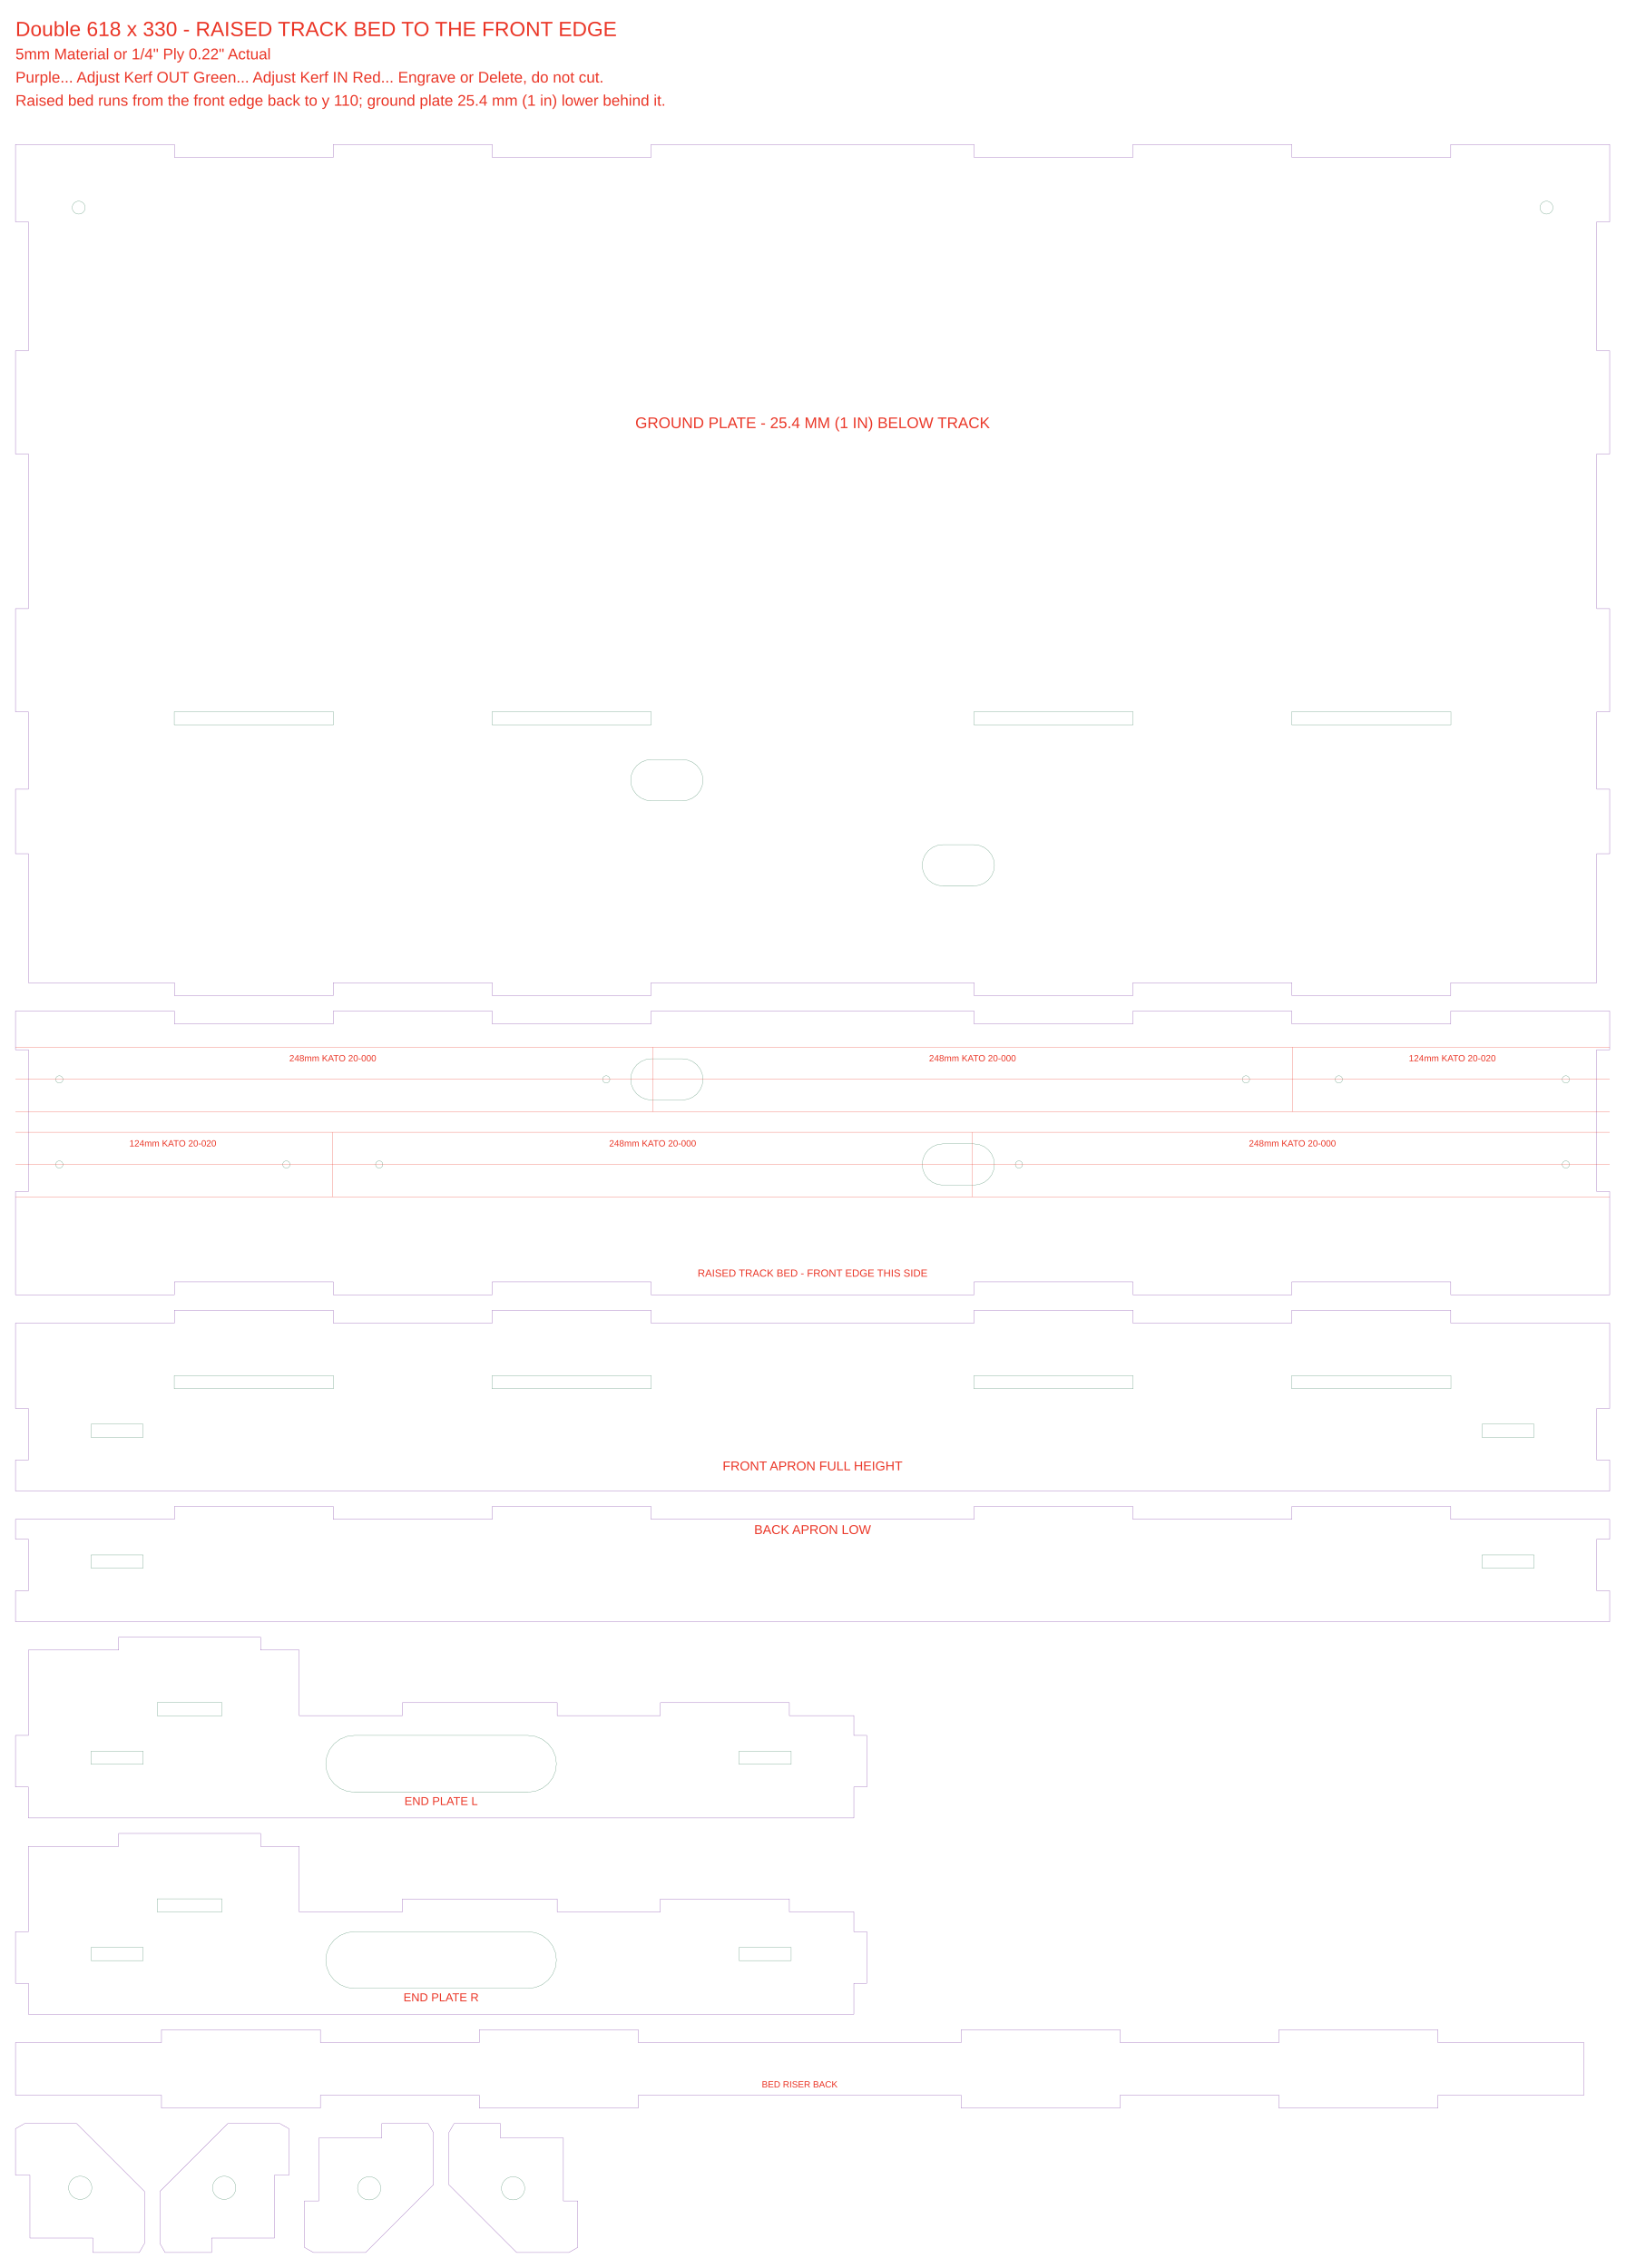
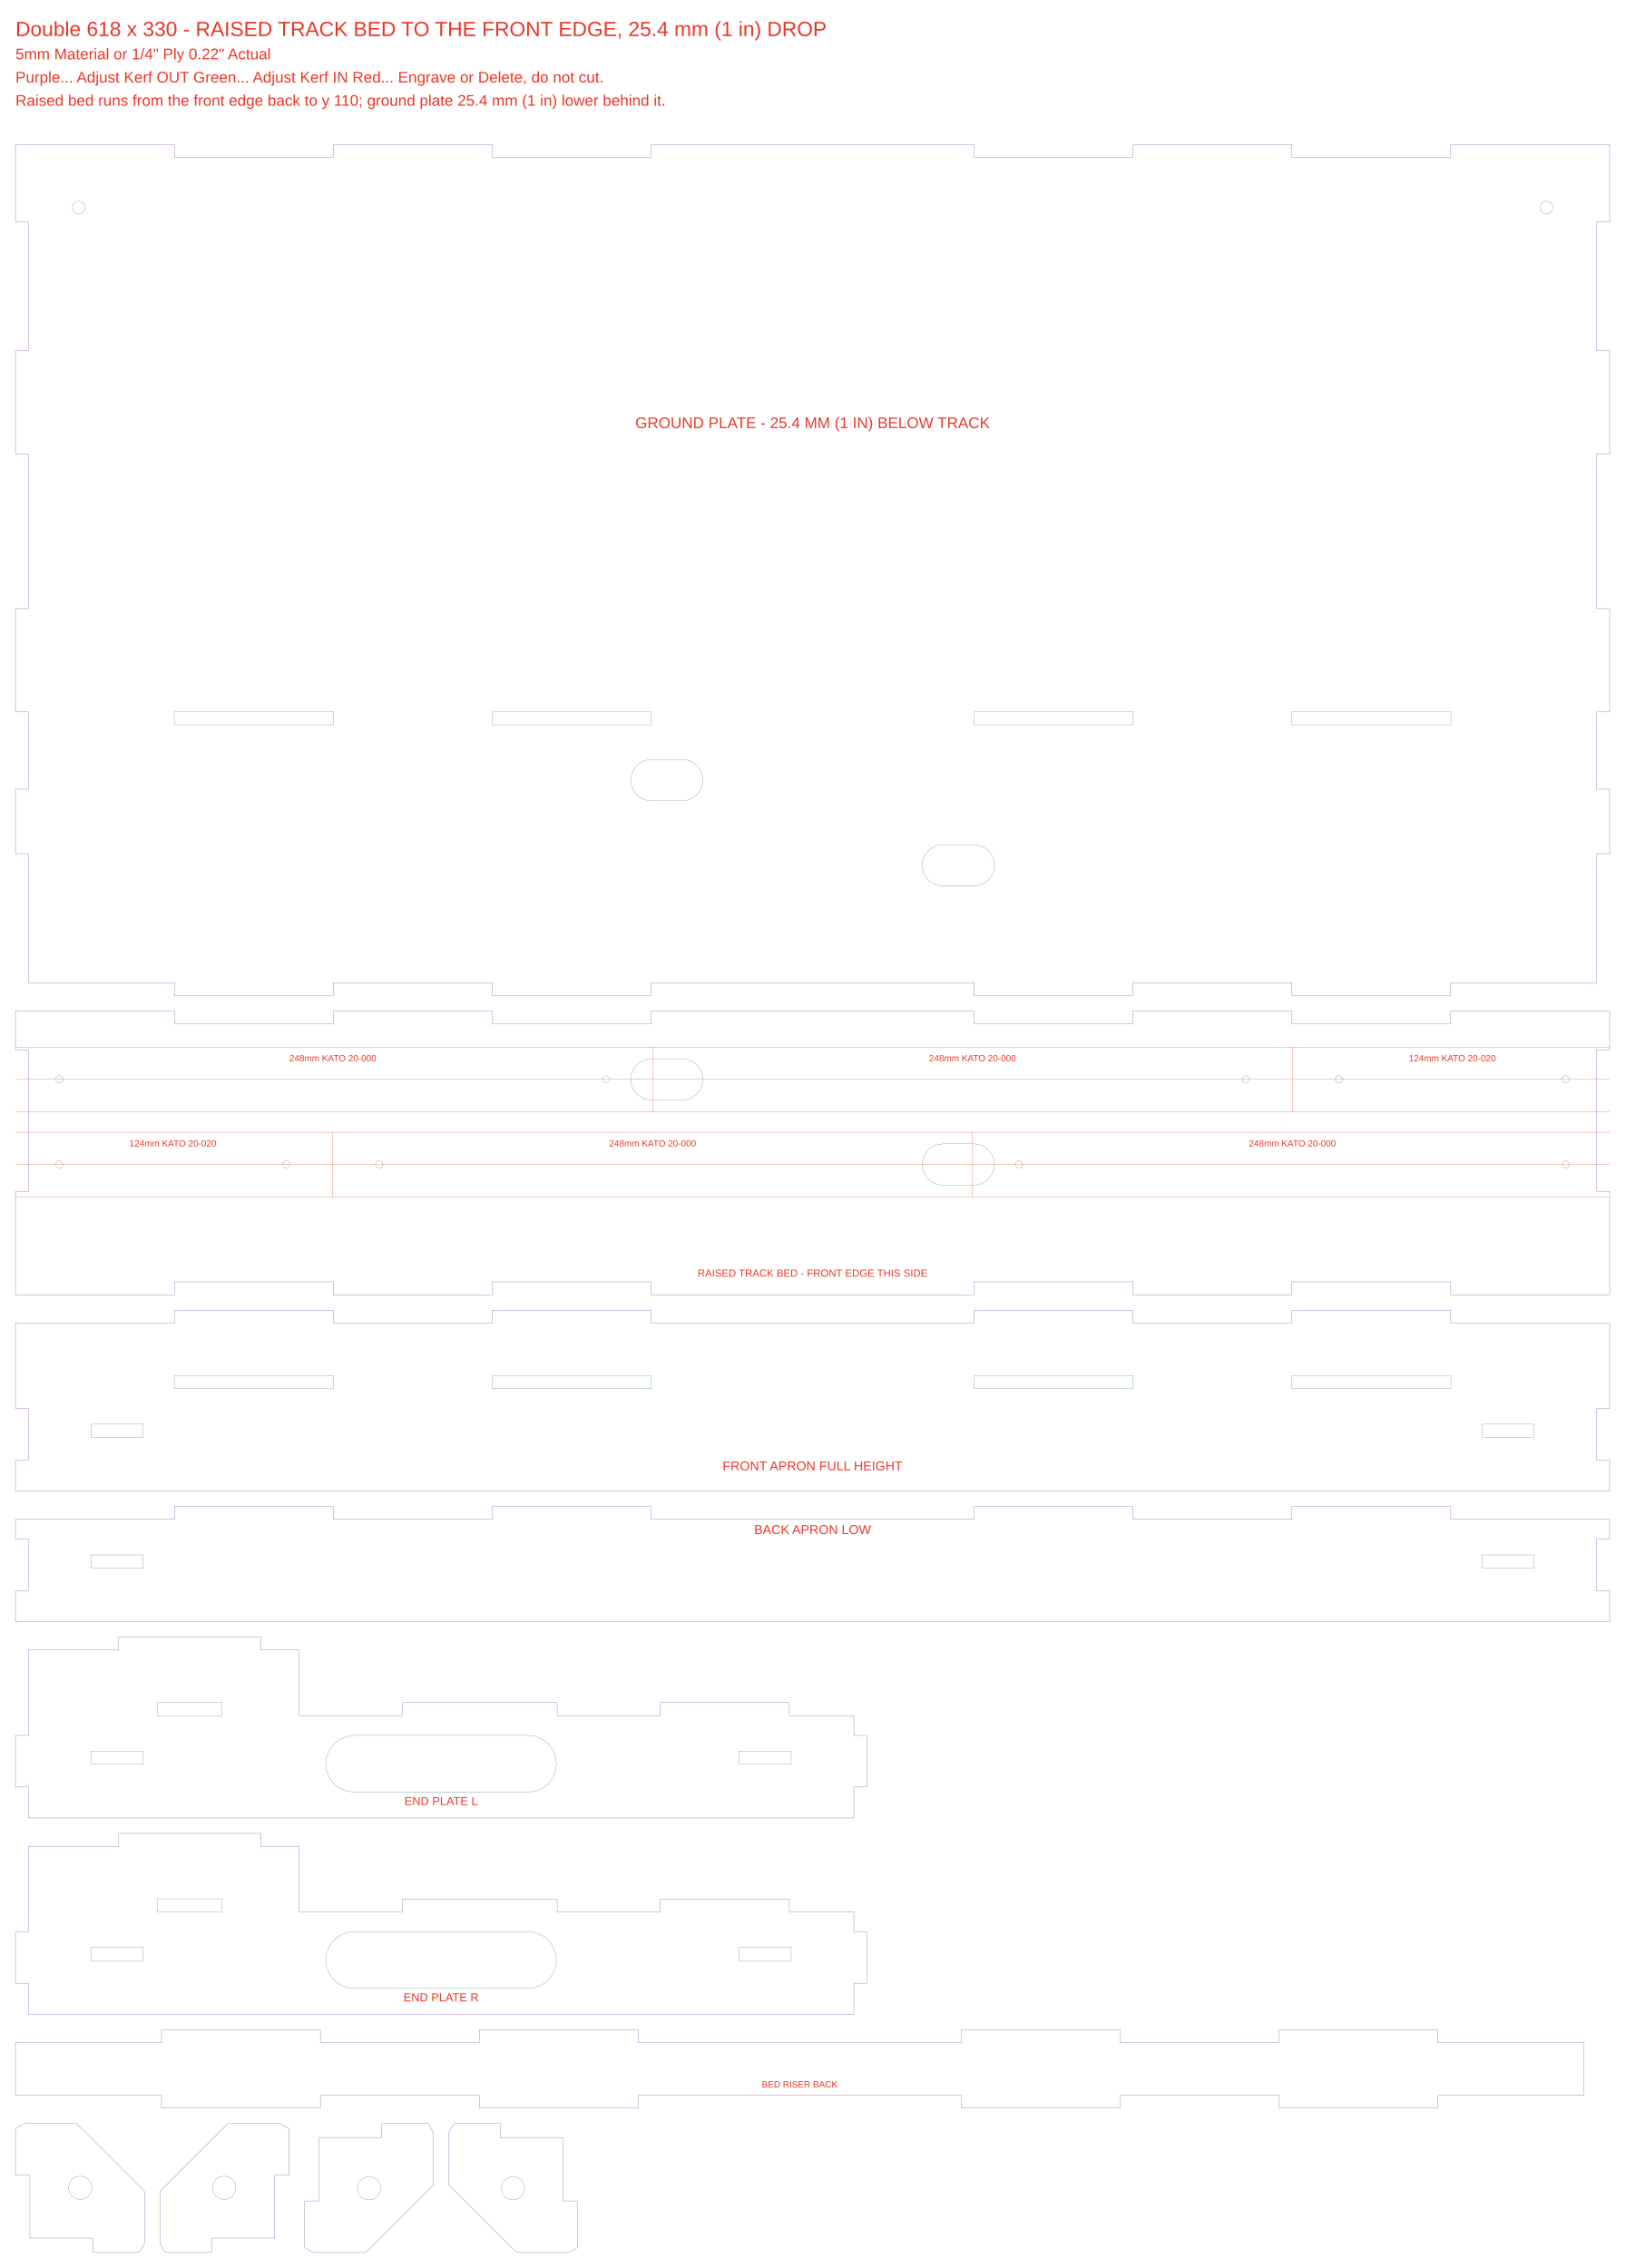
<svg xmlns="http://www.w3.org/2000/svg" version="1.1" width="630.00mm" height="879.36mm" viewBox="0 0 630.00 879.36">
  <g id="Cut_Outside_Purple">
    <path id="raised_to_edge_ground_plate" d="M11.000,381.000 L67.600,381.000 L67.600,386.000 L129.200,386.000 L129.200,381.000 L190.800,381.000 L190.800,386.000 L252.400,386.000 L252.400,381.000 L377.600,381.000 L377.600,386.000 L439.200,386.000 L439.200,381.000 L500.800,381.000 L500.800,386.000 L562.400,386.000 L562.400,381.000 L619.000,381.000 L619.000,331.000 L624.000,331.000 L624.000,306.000 L619.000,306.000 L619.000,276.000 L624.000,276.000 L624.000,236.000 L619.000,236.000 L619.000,176.000 L624.000,176.000 L624.000,136.000 L619.000,136.000 L619.000,86.000 L624.000,86.000 L624.000,56.000 L562.400,56.000 L562.400,61.000 L500.800,61.000 L500.800,56.000 L439.200,56.000 L439.200,61.000 L377.600,61.000 L377.600,56.000 L252.400,56.000 L252.400,61.000 L190.800,61.000 L190.800,56.000 L129.200,56.000 L129.200,61.000 L67.600,61.000 L67.600,56.000 L6.000,56.000 L6.000,86.000 L11.000,86.000 L11.000,136.000 L6.000,136.000 L6.000,176.000 L11.000,176.000 L11.000,236.000 L6.000,236.000 L6.000,276.000 L11.000,276.000 L11.000,306.000 L6.000,306.000 L6.000,331.000 L11.000,331.000 Z" stroke="#70299C" stroke-width="0.1" fill="none" />
    <path id="raised_to_edge_track_plate" d="M6.000,502.000 L67.600,502.000 L67.600,497.000 L129.200,497.000 L129.200,502.000 L190.800,502.000 L190.800,497.000 L252.400,497.000 L252.400,502.000 L377.600,502.000 L377.600,497.000 L439.200,497.000 L439.200,502.000 L500.800,502.000 L500.800,497.000 L562.400,497.000 L562.400,502.000 L624.000,502.000 L624.000,462.000 L619.000,462.000 L619.000,407.000 L624.000,407.000 L624.000,392.000 L562.400,392.000 L562.400,397.000 L500.800,397.000 L500.800,392.000 L439.200,392.000 L439.200,397.000 L377.600,397.000 L377.600,392.000 L252.400,392.000 L252.400,397.000 L190.800,397.000 L190.800,392.000 L129.200,392.000 L129.200,397.000 L67.600,397.000 L67.600,392.000 L6.000,392.000 L6.000,407.000 L11.000,407.000 L11.000,462.000 L6.000,462.000 Z" stroke="#70299C" stroke-width="0.1" fill="none" />
    <path id="front_apron_full_height" d="M6.000,578.090 L624.000,578.090 L624.000,566.090 L619.000,566.090 L619.000,546.090 L624.000,546.090 L624.000,513.000 L562.400,513.000 L562.400,508.000 L500.800,508.000 L500.800,513.000 L439.200,513.000 L439.200,508.000 L377.600,508.000 L377.600,513.000 L252.400,513.000 L252.400,508.000 L190.800,508.000 L190.800,513.000 L129.200,513.000 L129.200,508.000 L67.600,508.000 L67.600,513.000 L6.000,513.000 L6.000,546.090 L11.000,546.090 L11.000,566.090 L6.000,566.090 Z" stroke="#70299C" stroke-width="0.1" fill="none" />
    <path id="back_apron_low" d="M6.000,628.780 L624.000,628.780 L624.000,616.780 L619.000,616.780 L619.000,596.780 L624.000,596.780 L624.000,589.090 L562.400,589.090 L562.400,584.090 L500.800,584.090 L500.800,589.090 L439.200,589.090 L439.200,584.090 L377.600,584.090 L377.600,589.090 L252.400,589.090 L252.400,584.090 L190.800,584.090 L190.800,589.090 L129.200,589.090 L129.200,584.090 L67.600,584.090 L67.600,589.090 L6.000,589.090 L6.000,596.780 L11.000,596.780 L11.000,616.780 L6.000,616.780 Z" stroke="#70299C" stroke-width="0.1" fill="none" />
    <path id="end_plate_L" d="M11.000,704.870 L331.000,704.870 L331.000,692.870 L336.000,692.870 L336.000,672.870 L331.000,672.870 L331.000,665.180 L306.000,665.180 L306.000,660.180 L256.000,660.180 L256.000,665.180 L216.000,665.180 L216.000,660.180 L156.000,660.180 L156.000,665.180 L116.000,665.180 L116.000,639.780 L101.000,639.780 L101.000,634.780 L46.000,634.780 L46.000,639.780 L11.000,639.780 L11.000,672.870 L6.000,672.870 L6.000,692.870 L11.000,692.870 Z" stroke="#70299C" stroke-width="0.1" fill="none" />
    <path id="end_plate_R" d="M11.000,780.960 L331.000,780.960 L331.000,768.960 L336.000,768.960 L336.000,748.960 L331.000,748.960 L331.000,741.270 L306.000,741.270 L306.000,736.270 L256.000,736.270 L256.000,741.270 L216.000,741.270 L216.000,736.270 L156.000,736.270 L156.000,741.270 L116.000,741.270 L116.000,715.870 L101.000,715.870 L101.000,710.870 L46.000,710.870 L46.000,715.870 L11.000,715.870 L11.000,748.960 L6.000,748.960 L6.000,768.960 L11.000,768.960 Z" stroke="#70299C" stroke-width="0.1" fill="none" />
    <path id="bed_riser_back" d="M6.000,812.360 L62.600,812.360 L62.600,817.360 L124.200,817.360 L124.200,812.360 L185.800,812.360 L185.800,817.360 L247.400,817.360 L247.400,812.360 L372.600,812.360 L372.600,817.360 L434.200,817.360 L434.200,812.360 L495.800,812.360 L495.800,817.360 L557.400,817.360 L557.400,812.360 L614.000,812.360 L614.000,791.960 L557.400,791.960 L557.400,786.960 L495.800,786.960 L495.800,791.960 L434.200,791.960 L434.200,786.960 L372.600,786.960 L372.600,791.960 L247.400,791.960 L247.400,786.960 L185.800,786.960 L185.800,791.960 L124.200,791.960 L124.200,786.960 L62.600,786.960 L62.600,791.960 L6.000,791.960 Z" stroke="#70299C" stroke-width="0.1" fill="none" />
    <path id="leveling_bracket_1" d="M56.000,849.650 L56.000,869.860 L54.000,873.360 L36.000,873.360 L36.000,867.760 L11.600,867.760 L11.600,843.360 L6.000,843.360 L6.000,825.360 L9.500,823.360 L29.710,823.360 Z" stroke="#70299C" stroke-width="0.1" fill="none" />
    <path id="leveling_bracket_2" d="M62.000,849.650 L62.000,869.860 L64.000,873.360 L82.000,873.360 L82.000,867.760 L106.400,867.760 L106.400,843.360 L112.000,843.360 L112.000,825.360 L108.500,823.360 L88.290,823.360 Z" stroke="#70299C" stroke-width="0.1" fill="none" />
    <path id="leveling_bracket_3" d="M168.000,847.070 L168.000,826.860 L166.000,823.360 L148.000,823.360 L148.000,828.960 L123.600,828.960 L123.600,853.360 L118.000,853.360 L118.000,871.360 L121.500,873.360 L141.710,873.360 Z" stroke="#70299C" stroke-width="0.1" fill="none" />
    <path id="leveling_bracket_4" d="M174.000,847.070 L174.000,826.860 L176.000,823.360 L194.000,823.360 L194.000,828.960 L218.400,828.960 L218.400,853.360 L224.000,853.360 L224.000,871.360 L220.500,873.360 L200.290,873.360 Z" stroke="#70299C" stroke-width="0.1" fill="none" />
  </g>
  <g id="Cut_Inside_Green">
    <path d="M33.000,80.500 L32.962,80.066 L32.849,79.645 L32.665,79.250 L32.415,78.893 L32.107,78.585 L31.750,78.335 L31.355,78.151 L30.934,78.038 L30.500,78.000 L30.066,78.038 L29.645,78.151 L29.250,78.335 L28.893,78.585 L28.585,78.893 L28.335,79.250 L28.151,79.645 L28.038,80.066 L28.000,80.500 L28.038,80.934 L28.151,81.355 L28.335,81.750 L28.585,82.107 L28.893,82.415 L29.250,82.665 L29.645,82.849 L30.066,82.962 L30.500,83.000 L30.934,82.962 L31.355,82.849 L31.750,82.665 L32.107,82.415 L32.415,82.107 L32.665,81.750 L32.849,81.355 L32.962,80.934 Z" stroke="#3D805E" stroke-width="0.1" fill="none" />
    <path d="M602.000,80.500 L601.962,80.066 L601.849,79.645 L601.665,79.250 L601.415,78.893 L601.107,78.585 L600.750,78.335 L600.355,78.151 L599.934,78.038 L599.500,78.000 L599.066,78.038 L598.645,78.151 L598.250,78.335 L597.893,78.585 L597.585,78.893 L597.335,79.250 L597.151,79.645 L597.038,80.066 L597.000,80.500 L597.038,80.934 L597.151,81.355 L597.335,81.750 L597.585,82.107 L597.893,82.415 L598.250,82.665 L598.645,82.849 L599.066,82.962 L599.500,83.000 L599.934,82.962 L600.355,82.849 L600.750,82.665 L601.107,82.415 L601.415,82.107 L601.665,81.750 L601.849,81.355 L601.962,80.934 Z" stroke="#3D805E" stroke-width="0.1" fill="none" />
    <path d="M377.500,343.500 L379.571,343.227 L381.500,342.428 L383.157,341.157 L384.428,339.500 L385.227,337.571 L385.500,335.500 L385.227,333.429 L384.428,331.500 L383.157,329.843 L381.500,328.572 L379.571,327.773 L377.500,327.500 L365.500,327.500 L363.429,327.773 L361.500,328.572 L359.843,329.843 L358.572,331.500 L357.773,333.429 L357.500,335.500 L357.773,337.571 L358.572,339.500 L359.843,341.157 L361.500,342.428 L363.429,343.227 L365.500,343.500 Z" stroke="#3D805E" stroke-width="0.1" fill="none" />
    <path d="M264.500,310.500 L266.571,310.227 L268.500,309.428 L270.157,308.157 L271.428,306.500 L272.227,304.571 L272.500,302.500 L272.227,300.429 L271.428,298.500 L270.157,296.843 L268.500,295.572 L266.571,294.773 L264.500,294.500 L252.500,294.500 L250.429,294.773 L248.500,295.572 L246.843,296.843 L245.572,298.500 L244.773,300.429 L244.500,302.500 L244.773,304.571 L245.572,306.500 L246.843,308.157 L248.500,309.428 L250.429,310.227 L252.500,310.500 Z" stroke="#3D805E" stroke-width="0.1" fill="none" />
    <path d="M67.550,281.050 L129.250,281.050 L129.250,275.950 L67.550,275.950 Z" stroke="#3D805E" stroke-width="0.1" fill="none" />
    <path d="M190.750,281.050 L252.450,281.050 L252.450,275.950 L190.750,275.950 Z" stroke="#3D805E" stroke-width="0.1" fill="none" />
    <path d="M377.550,281.050 L439.250,281.050 L439.250,275.950 L377.550,275.950 Z" stroke="#3D805E" stroke-width="0.1" fill="none" />
    <path d="M500.750,281.050 L562.450,281.050 L562.450,275.950 L500.750,275.950 Z" stroke="#3D805E" stroke-width="0.1" fill="none" />
    <path d="M377.500,459.500 L379.571,459.227 L381.500,458.428 L383.157,457.157 L384.428,455.500 L385.227,453.571 L385.500,451.500 L385.227,449.429 L384.428,447.500 L383.157,445.843 L381.500,444.572 L379.571,443.773 L377.500,443.500 L365.500,443.500 L363.429,443.773 L361.500,444.572 L359.843,445.843 L358.572,447.500 L357.773,449.429 L357.500,451.500 L357.773,453.571 L358.572,455.500 L359.843,457.157 L361.500,458.428 L363.429,459.227 L365.500,459.500 Z" stroke="#3D805E" stroke-width="0.1" fill="none" />
    <path d="M24.400,451.500 L24.379,451.257 L24.316,451.021 L24.212,450.800 L24.072,450.600 L23.900,450.428 L23.700,450.288 L23.479,450.184 L23.243,450.121 L23.000,450.100 L22.757,450.121 L22.521,450.184 L22.300,450.288 L22.100,450.428 L21.928,450.600 L21.788,450.800 L21.684,451.021 L21.621,451.257 L21.600,451.500 L21.621,451.743 L21.684,451.979 L21.788,452.200 L21.928,452.400 L22.100,452.572 L22.300,452.712 L22.521,452.816 L22.757,452.879 L23.000,452.900 L23.243,452.879 L23.479,452.816 L23.700,452.712 L23.900,452.572 L24.072,452.400 L24.212,452.200 L24.316,451.979 L24.379,451.743 Z" stroke="#3D805E" stroke-width="0.1" fill="none" />
    <path d="M112.400,451.500 L112.379,451.257 L112.316,451.021 L112.212,450.800 L112.072,450.600 L111.900,450.428 L111.700,450.288 L111.479,450.184 L111.243,450.121 L111.000,450.100 L110.757,450.121 L110.521,450.184 L110.300,450.288 L110.100,450.428 L109.928,450.600 L109.788,450.800 L109.684,451.021 L109.621,451.257 L109.600,451.500 L109.621,451.743 L109.684,451.979 L109.788,452.200 L109.928,452.400 L110.100,452.572 L110.300,452.712 L110.521,452.816 L110.757,452.879 L111.000,452.900 L111.243,452.879 L111.479,452.816 L111.700,452.712 L111.900,452.572 L112.072,452.400 L112.212,452.200 L112.316,451.979 L112.379,451.743 Z" stroke="#3D805E" stroke-width="0.1" fill="none" />
    <path d="M148.400,451.500 L148.379,451.257 L148.316,451.021 L148.212,450.800 L148.072,450.600 L147.900,450.428 L147.700,450.288 L147.479,450.184 L147.243,450.121 L147.000,450.100 L146.757,450.121 L146.521,450.184 L146.300,450.288 L146.100,450.428 L145.928,450.600 L145.788,450.800 L145.684,451.021 L145.621,451.257 L145.600,451.500 L145.621,451.743 L145.684,451.979 L145.788,452.200 L145.928,452.400 L146.100,452.572 L146.300,452.712 L146.521,452.816 L146.757,452.879 L147.000,452.900 L147.243,452.879 L147.479,452.816 L147.700,452.712 L147.900,452.572 L148.072,452.400 L148.212,452.200 L148.316,451.979 L148.379,451.743 Z" stroke="#3D805E" stroke-width="0.1" fill="none" />
    <path d="M396.400,451.500 L396.379,451.257 L396.316,451.021 L396.212,450.800 L396.072,450.600 L395.900,450.428 L395.700,450.288 L395.479,450.184 L395.243,450.121 L395.000,450.100 L394.757,450.121 L394.521,450.184 L394.300,450.288 L394.100,450.428 L393.928,450.600 L393.788,450.800 L393.684,451.021 L393.621,451.257 L393.600,451.500 L393.621,451.743 L393.684,451.979 L393.788,452.200 L393.928,452.400 L394.100,452.572 L394.300,452.712 L394.521,452.816 L394.757,452.879 L395.000,452.900 L395.243,452.879 L395.479,452.816 L395.700,452.712 L395.900,452.572 L396.072,452.400 L396.212,452.200 L396.316,451.979 L396.379,451.743 Z" stroke="#3D805E" stroke-width="0.1" fill="none" />
    <path d="M608.400,451.500 L608.379,451.257 L608.316,451.021 L608.212,450.800 L608.072,450.600 L607.900,450.428 L607.700,450.288 L607.479,450.184 L607.243,450.121 L607.000,450.100 L606.757,450.121 L606.521,450.184 L606.300,450.288 L606.100,450.428 L605.928,450.600 L605.788,450.800 L605.684,451.021 L605.621,451.257 L605.600,451.500 L605.621,451.743 L605.684,451.979 L605.788,452.200 L605.928,452.400 L606.100,452.572 L606.300,452.712 L606.521,452.816 L606.757,452.879 L607.000,452.900 L607.243,452.879 L607.479,452.816 L607.700,452.712 L607.900,452.572 L608.072,452.400 L608.212,452.200 L608.316,451.979 L608.379,451.743 Z" stroke="#3D805E" stroke-width="0.1" fill="none" />
    <path d="M264.500,426.500 L266.571,426.227 L268.500,425.428 L270.157,424.157 L271.428,422.500 L272.227,420.571 L272.500,418.500 L272.227,416.429 L271.428,414.500 L270.157,412.843 L268.500,411.572 L266.571,410.773 L264.500,410.500 L252.500,410.500 L250.429,410.773 L248.500,411.572 L246.843,412.843 L245.572,414.500 L244.773,416.429 L244.500,418.500 L244.773,420.571 L245.572,422.500 L246.843,424.157 L248.500,425.428 L250.429,426.227 L252.500,426.500 Z" stroke="#3D805E" stroke-width="0.1" fill="none" />
    <path d="M24.400,418.500 L24.379,418.257 L24.316,418.021 L24.212,417.800 L24.072,417.600 L23.900,417.428 L23.700,417.288 L23.479,417.184 L23.243,417.121 L23.000,417.100 L22.757,417.121 L22.521,417.184 L22.300,417.288 L22.100,417.428 L21.928,417.600 L21.788,417.800 L21.684,418.021 L21.621,418.257 L21.600,418.500 L21.621,418.743 L21.684,418.979 L21.788,419.200 L21.928,419.400 L22.100,419.572 L22.300,419.712 L22.521,419.816 L22.757,419.879 L23.000,419.900 L23.243,419.879 L23.479,419.816 L23.700,419.712 L23.900,419.572 L24.072,419.400 L24.212,419.200 L24.316,418.979 L24.379,418.743 Z" stroke="#3D805E" stroke-width="0.1" fill="none" />
    <path d="M236.400,418.500 L236.379,418.257 L236.316,418.021 L236.212,417.800 L236.072,417.600 L235.900,417.428 L235.700,417.288 L235.479,417.184 L235.243,417.121 L235.000,417.100 L234.757,417.121 L234.521,417.184 L234.300,417.288 L234.100,417.428 L233.928,417.600 L233.788,417.800 L233.684,418.021 L233.621,418.257 L233.600,418.500 L233.621,418.743 L233.684,418.979 L233.788,419.200 L233.928,419.400 L234.100,419.572 L234.300,419.712 L234.521,419.816 L234.757,419.879 L235.000,419.900 L235.243,419.879 L235.479,419.816 L235.700,419.712 L235.900,419.572 L236.072,419.400 L236.212,419.200 L236.316,418.979 L236.379,418.743 Z" stroke="#3D805E" stroke-width="0.1" fill="none" />
    <path d="M484.400,418.500 L484.379,418.257 L484.316,418.021 L484.212,417.800 L484.072,417.600 L483.900,417.428 L483.700,417.288 L483.479,417.184 L483.243,417.121 L483.000,417.100 L482.757,417.121 L482.521,417.184 L482.300,417.288 L482.100,417.428 L481.928,417.600 L481.788,417.800 L481.684,418.021 L481.621,418.257 L481.600,418.500 L481.621,418.743 L481.684,418.979 L481.788,419.200 L481.928,419.400 L482.100,419.572 L482.300,419.712 L482.521,419.816 L482.757,419.879 L483.000,419.900 L483.243,419.879 L483.479,419.816 L483.700,419.712 L483.900,419.572 L484.072,419.400 L484.212,419.200 L484.316,418.979 L484.379,418.743 Z" stroke="#3D805E" stroke-width="0.1" fill="none" />
    <path d="M520.400,418.500 L520.379,418.257 L520.316,418.021 L520.212,417.800 L520.072,417.600 L519.900,417.428 L519.700,417.288 L519.479,417.184 L519.243,417.121 L519.000,417.100 L518.757,417.121 L518.521,417.184 L518.300,417.288 L518.100,417.428 L517.928,417.600 L517.788,417.800 L517.684,418.021 L517.621,418.257 L517.600,418.500 L517.621,418.743 L517.684,418.979 L517.788,419.200 L517.928,419.400 L518.100,419.572 L518.300,419.712 L518.521,419.816 L518.757,419.879 L519.000,419.900 L519.243,419.879 L519.479,419.816 L519.700,419.712 L519.900,419.572 L520.072,419.400 L520.212,419.200 L520.316,418.979 L520.379,418.743 Z" stroke="#3D805E" stroke-width="0.1" fill="none" />
    <path d="M608.400,418.500 L608.379,418.257 L608.316,418.021 L608.212,417.800 L608.072,417.600 L607.900,417.428 L607.700,417.288 L607.479,417.184 L607.243,417.121 L607.000,417.100 L606.757,417.121 L606.521,417.184 L606.300,417.288 L606.100,417.428 L605.928,417.600 L605.788,417.800 L605.684,418.021 L605.621,418.257 L605.600,418.500 L605.621,418.743 L605.684,418.979 L605.788,419.200 L605.928,419.400 L606.100,419.572 L606.300,419.712 L606.521,419.816 L606.757,419.879 L607.000,419.900 L607.243,419.879 L607.479,419.816 L607.700,419.712 L607.900,419.572 L608.072,419.400 L608.212,419.200 L608.316,418.979 L608.379,418.743 Z" stroke="#3D805E" stroke-width="0.1" fill="none" />
    <path d="M35.300,557.290 L55.500,557.290 L55.500,552.190 L35.300,552.190 Z" stroke="#3D805E" stroke-width="0.1" fill="none" />
    <path d="M574.500,557.290 L594.700,557.290 L594.700,552.190 L574.500,552.190 Z" stroke="#3D805E" stroke-width="0.1" fill="none" />
    <path d="M67.550,538.450 L129.250,538.450 L129.250,533.350 L67.550,533.350 Z" stroke="#3D805E" stroke-width="0.1" fill="none" />
    <path d="M190.750,538.450 L252.450,538.450 L252.450,533.350 L190.750,533.350 Z" stroke="#3D805E" stroke-width="0.1" fill="none" />
    <path d="M377.550,538.450 L439.250,538.450 L439.250,533.350 L377.550,533.350 Z" stroke="#3D805E" stroke-width="0.1" fill="none" />
    <path d="M500.750,538.450 L562.450,538.450 L562.450,533.350 L500.750,533.350 Z" stroke="#3D805E" stroke-width="0.1" fill="none" />
    <path d="M35.300,607.980 L55.500,607.980 L55.500,602.880 L35.300,602.880 Z" stroke="#3D805E" stroke-width="0.1" fill="none" />
    <path d="M574.500,607.980 L594.700,607.980 L594.700,602.880 L574.500,602.880 Z" stroke="#3D805E" stroke-width="0.1" fill="none" />
    <path d="M35.300,684.070 L55.500,684.070 L55.500,678.970 L35.300,678.970 Z" stroke="#3D805E" stroke-width="0.1" fill="none" />
    <path d="M286.500,684.070 L306.700,684.070 L306.700,678.970 L286.500,678.970 Z" stroke="#3D805E" stroke-width="0.1" fill="none" />
    <path d="M204.700,694.870 L207.547,694.495 L210.200,693.396 L212.478,691.648 L214.226,689.370 L215.325,686.717 L215.700,683.870 L215.325,681.023 L214.226,678.370 L212.478,676.092 L210.200,674.344 L207.547,673.245 L204.700,672.870 L137.300,672.870 L134.453,673.245 L131.800,674.344 L129.522,676.092 L127.774,678.370 L126.675,681.023 L126.300,683.870 L126.675,686.717 L127.774,689.370 L129.522,691.648 L131.800,693.396 L134.453,694.495 L137.300,694.870 Z" stroke="#3D805E" stroke-width="0.1" fill="none" />
    <path d="M60.950,665.230 L86.050,665.230 L86.050,660.130 L60.950,660.130 Z" stroke="#3D805E" stroke-width="0.1" fill="none" />
    <path d="M35.300,760.160 L55.500,760.160 L55.500,755.060 L35.300,755.060 Z" stroke="#3D805E" stroke-width="0.1" fill="none" />
    <path d="M286.500,760.160 L306.700,760.160 L306.700,755.060 L286.500,755.060 Z" stroke="#3D805E" stroke-width="0.1" fill="none" />
    <path d="M204.700,770.960 L207.547,770.585 L210.200,769.486 L212.478,767.738 L214.226,765.460 L215.325,762.807 L215.700,759.960 L215.325,757.113 L214.226,754.460 L212.478,752.182 L210.200,750.434 L207.547,749.335 L204.700,748.960 L137.300,748.960 L134.453,749.335 L131.800,750.434 L129.522,752.182 L127.774,754.460 L126.675,757.113 L126.300,759.960 L126.675,762.807 L127.774,765.460 L129.522,767.738 L131.800,769.486 L134.453,770.585 L137.300,770.960 Z" stroke="#3D805E" stroke-width="0.1" fill="none" />
    <path d="M60.950,741.320 L86.050,741.320 L86.050,736.220 L60.950,736.220 Z" stroke="#3D805E" stroke-width="0.1" fill="none" />
    <path d="M35.600,848.260 L35.532,847.479 L35.329,846.721 L34.997,846.010 L34.547,845.367 L33.993,844.813 L33.350,844.363 L32.639,844.031 L31.881,843.828 L31.100,843.760 L30.319,843.828 L29.561,844.031 L28.850,844.363 L28.207,844.813 L27.653,845.367 L27.203,846.010 L26.871,846.721 L26.668,847.479 L26.600,848.260 L26.668,849.041 L26.871,849.799 L27.203,850.510 L27.653,851.153 L28.207,851.707 L28.850,852.157 L29.561,852.489 L30.319,852.692 L31.100,852.760 L31.881,852.692 L32.639,852.489 L33.350,852.157 L33.993,851.707 L34.547,851.153 L34.997,850.510 L35.329,849.799 L35.532,849.041 Z" stroke="#3D805E" stroke-width="0.1" fill="none" />
    <path d="M91.400,848.260 L91.332,847.479 L91.129,846.721 L90.797,846.010 L90.347,845.367 L89.793,844.813 L89.150,844.363 L88.439,844.031 L87.681,843.828 L86.900,843.760 L86.119,843.828 L85.361,844.031 L84.650,844.363 L84.007,844.813 L83.453,845.367 L83.003,846.010 L82.671,846.721 L82.468,847.479 L82.400,848.260 L82.468,849.041 L82.671,849.799 L83.003,850.510 L83.453,851.153 L84.007,851.707 L84.650,852.157 L85.361,852.489 L86.119,852.692 L86.900,852.760 L87.681,852.692 L88.439,852.489 L89.150,852.157 L89.793,851.707 L90.347,851.153 L90.797,850.510 L91.129,849.799 L91.332,849.041 Z" stroke="#3D805E" stroke-width="0.1" fill="none" />
    <path d="M147.600,848.460 L147.532,847.679 L147.329,846.921 L146.997,846.210 L146.547,845.567 L145.993,845.013 L145.350,844.563 L144.639,844.231 L143.881,844.028 L143.100,843.960 L142.319,844.028 L141.561,844.231 L140.850,844.563 L140.207,845.013 L139.653,845.567 L139.203,846.210 L138.871,846.921 L138.668,847.679 L138.600,848.460 L138.668,849.241 L138.871,849.999 L139.203,850.710 L139.653,851.353 L140.207,851.907 L140.850,852.357 L141.561,852.689 L142.319,852.892 L143.100,852.960 L143.881,852.892 L144.639,852.689 L145.350,852.357 L145.993,851.907 L146.547,851.353 L146.997,850.710 L147.329,849.999 L147.532,849.241 Z" stroke="#3D805E" stroke-width="0.1" fill="none" />
    <path d="M203.400,848.460 L203.332,847.679 L203.129,846.921 L202.797,846.210 L202.347,845.567 L201.793,845.013 L201.150,844.563 L200.439,844.231 L199.681,844.028 L198.900,843.960 L198.119,844.028 L197.361,844.231 L196.650,844.563 L196.007,845.013 L195.453,845.567 L195.003,846.210 L194.671,846.921 L194.468,847.679 L194.400,848.460 L194.468,849.241 L194.671,849.999 L195.003,850.710 L195.453,851.353 L196.007,851.907 L196.650,852.357 L197.361,852.689 L198.119,852.892 L198.900,852.960 L199.681,852.892 L200.439,852.689 L201.150,852.357 L201.793,851.907 L202.347,851.353 L202.797,850.710 L203.129,849.999 L203.332,849.241 Z" stroke="#3D805E" stroke-width="0.1" fill="none" />
  </g>
  <g id="Engrave_Red">
    <text x="315.00" y="166.00" font-family="Arial, sans-serif" font-size="6.0" text-anchor="middle" fill="#EA3627">GROUND PLATE - 25.4 MM (1 IN) BELOW TRACK</text>
    <path d="M6.000,464.000 L624.000,464.000" stroke="#EA3627" stroke-width="0.1" fill="none" />
    <path d="M6.000,439.000 L624.000,439.000" stroke="#EA3627" stroke-width="0.1" fill="none" />
    <path d="M6.000,451.500 L624.000,451.500" stroke="#EA3627" stroke-width="0.1" fill="none" />
    <path d="M129.000,464.000 L129.000,439.000" stroke="#EA3627" stroke-width="0.1" fill="none" />
    <path d="M377.000,464.000 L377.000,439.000" stroke="#EA3627" stroke-width="0.1" fill="none" />
    <path d="M6.000,431.000 L624.000,431.000" stroke="#EA3627" stroke-width="0.1" fill="none" />
    <path d="M6.000,406.000 L624.000,406.000" stroke="#EA3627" stroke-width="0.1" fill="none" />
    <path d="M6.000,418.500 L624.000,418.500" stroke="#EA3627" stroke-width="0.1" fill="none" />
    <path d="M253.000,431.000 L253.000,406.000" stroke="#EA3627" stroke-width="0.1" fill="none" />
    <path d="M501.000,431.000 L501.000,406.000" stroke="#EA3627" stroke-width="0.1" fill="none" />
    <text x="67.00" y="444.50" font-family="Arial, sans-serif" font-size="3.5" text-anchor="middle" fill="#EA3627">124mm  KATO 20-020</text>
    <text x="253.00" y="444.50" font-family="Arial, sans-serif" font-size="3.5" text-anchor="middle" fill="#EA3627">248mm  KATO 20-000</text>
    <text x="501.00" y="444.50" font-family="Arial, sans-serif" font-size="3.5" text-anchor="middle" fill="#EA3627">248mm  KATO 20-000</text>
    <text x="129.00" y="411.50" font-family="Arial, sans-serif" font-size="3.5" text-anchor="middle" fill="#EA3627">248mm  KATO 20-000</text>
    <text x="377.00" y="411.50" font-family="Arial, sans-serif" font-size="3.5" text-anchor="middle" fill="#EA3627">248mm  KATO 20-000</text>
    <text x="563.00" y="411.50" font-family="Arial, sans-serif" font-size="3.5" text-anchor="middle" fill="#EA3627">124mm  KATO 20-020</text>
    <text x="315.00" y="495.00" font-family="Arial, sans-serif" font-size="4.0" text-anchor="middle" fill="#EA3627">RAISED TRACK BED - FRONT EDGE THIS SIDE</text>
    <text x="315.00" y="570.09" font-family="Arial, sans-serif" font-size="5.0" text-anchor="middle" fill="#EA3627">FRONT APRON FULL HEIGHT</text>
    <text x="315.00" y="594.78" font-family="Arial, sans-serif" font-size="5.0" text-anchor="middle" fill="#EA3627">BACK APRON LOW</text>
    <text x="171.00" y="699.87" font-family="Arial, sans-serif" font-size="4.5" text-anchor="middle" fill="#EA3627">END PLATE L</text>
    <text x="171.00" y="775.96" font-family="Arial, sans-serif" font-size="4.5" text-anchor="middle" fill="#EA3627">END PLATE R</text>
    <text x="310.00" y="809.36" font-family="Arial, sans-serif" font-size="3.5" text-anchor="middle" fill="#EA3627">BED RISER BACK</text>
-     <text x="6.00" y="14.00" font-family="Arial, sans-serif" font-size="8.0" fill="#EA3627">Double 618 x 330 - RAISED TRACK BED TO THE FRONT EDGE</text>
+     <text x="6.00" y="14.00" font-family="Arial, sans-serif" font-size="8.0" fill="#EA3627">Double 618 x 330 - RAISED TRACK BED TO THE FRONT EDGE, 25.4 mm (1 in) DROP</text>
    <text x="6.00" y="23.00" font-family="Arial, sans-serif" font-size="6.0" fill="#EA3627">5mm Material or 1/4" Ply 0.22" Actual</text>
    <text x="6.00" y="32.00" font-family="Arial, sans-serif" font-size="6.0" fill="#EA3627">Purple... Adjust Kerf OUT    Green... Adjust Kerf IN    Red... Engrave or Delete, do not cut.</text>
    <text x="6.00" y="41.00" font-family="Arial, sans-serif" font-size="6.0" fill="#EA3627">Raised bed runs from the front edge back to y 110; ground plate 25.4 mm (1 in) lower behind it.</text>
  </g>
</svg>
